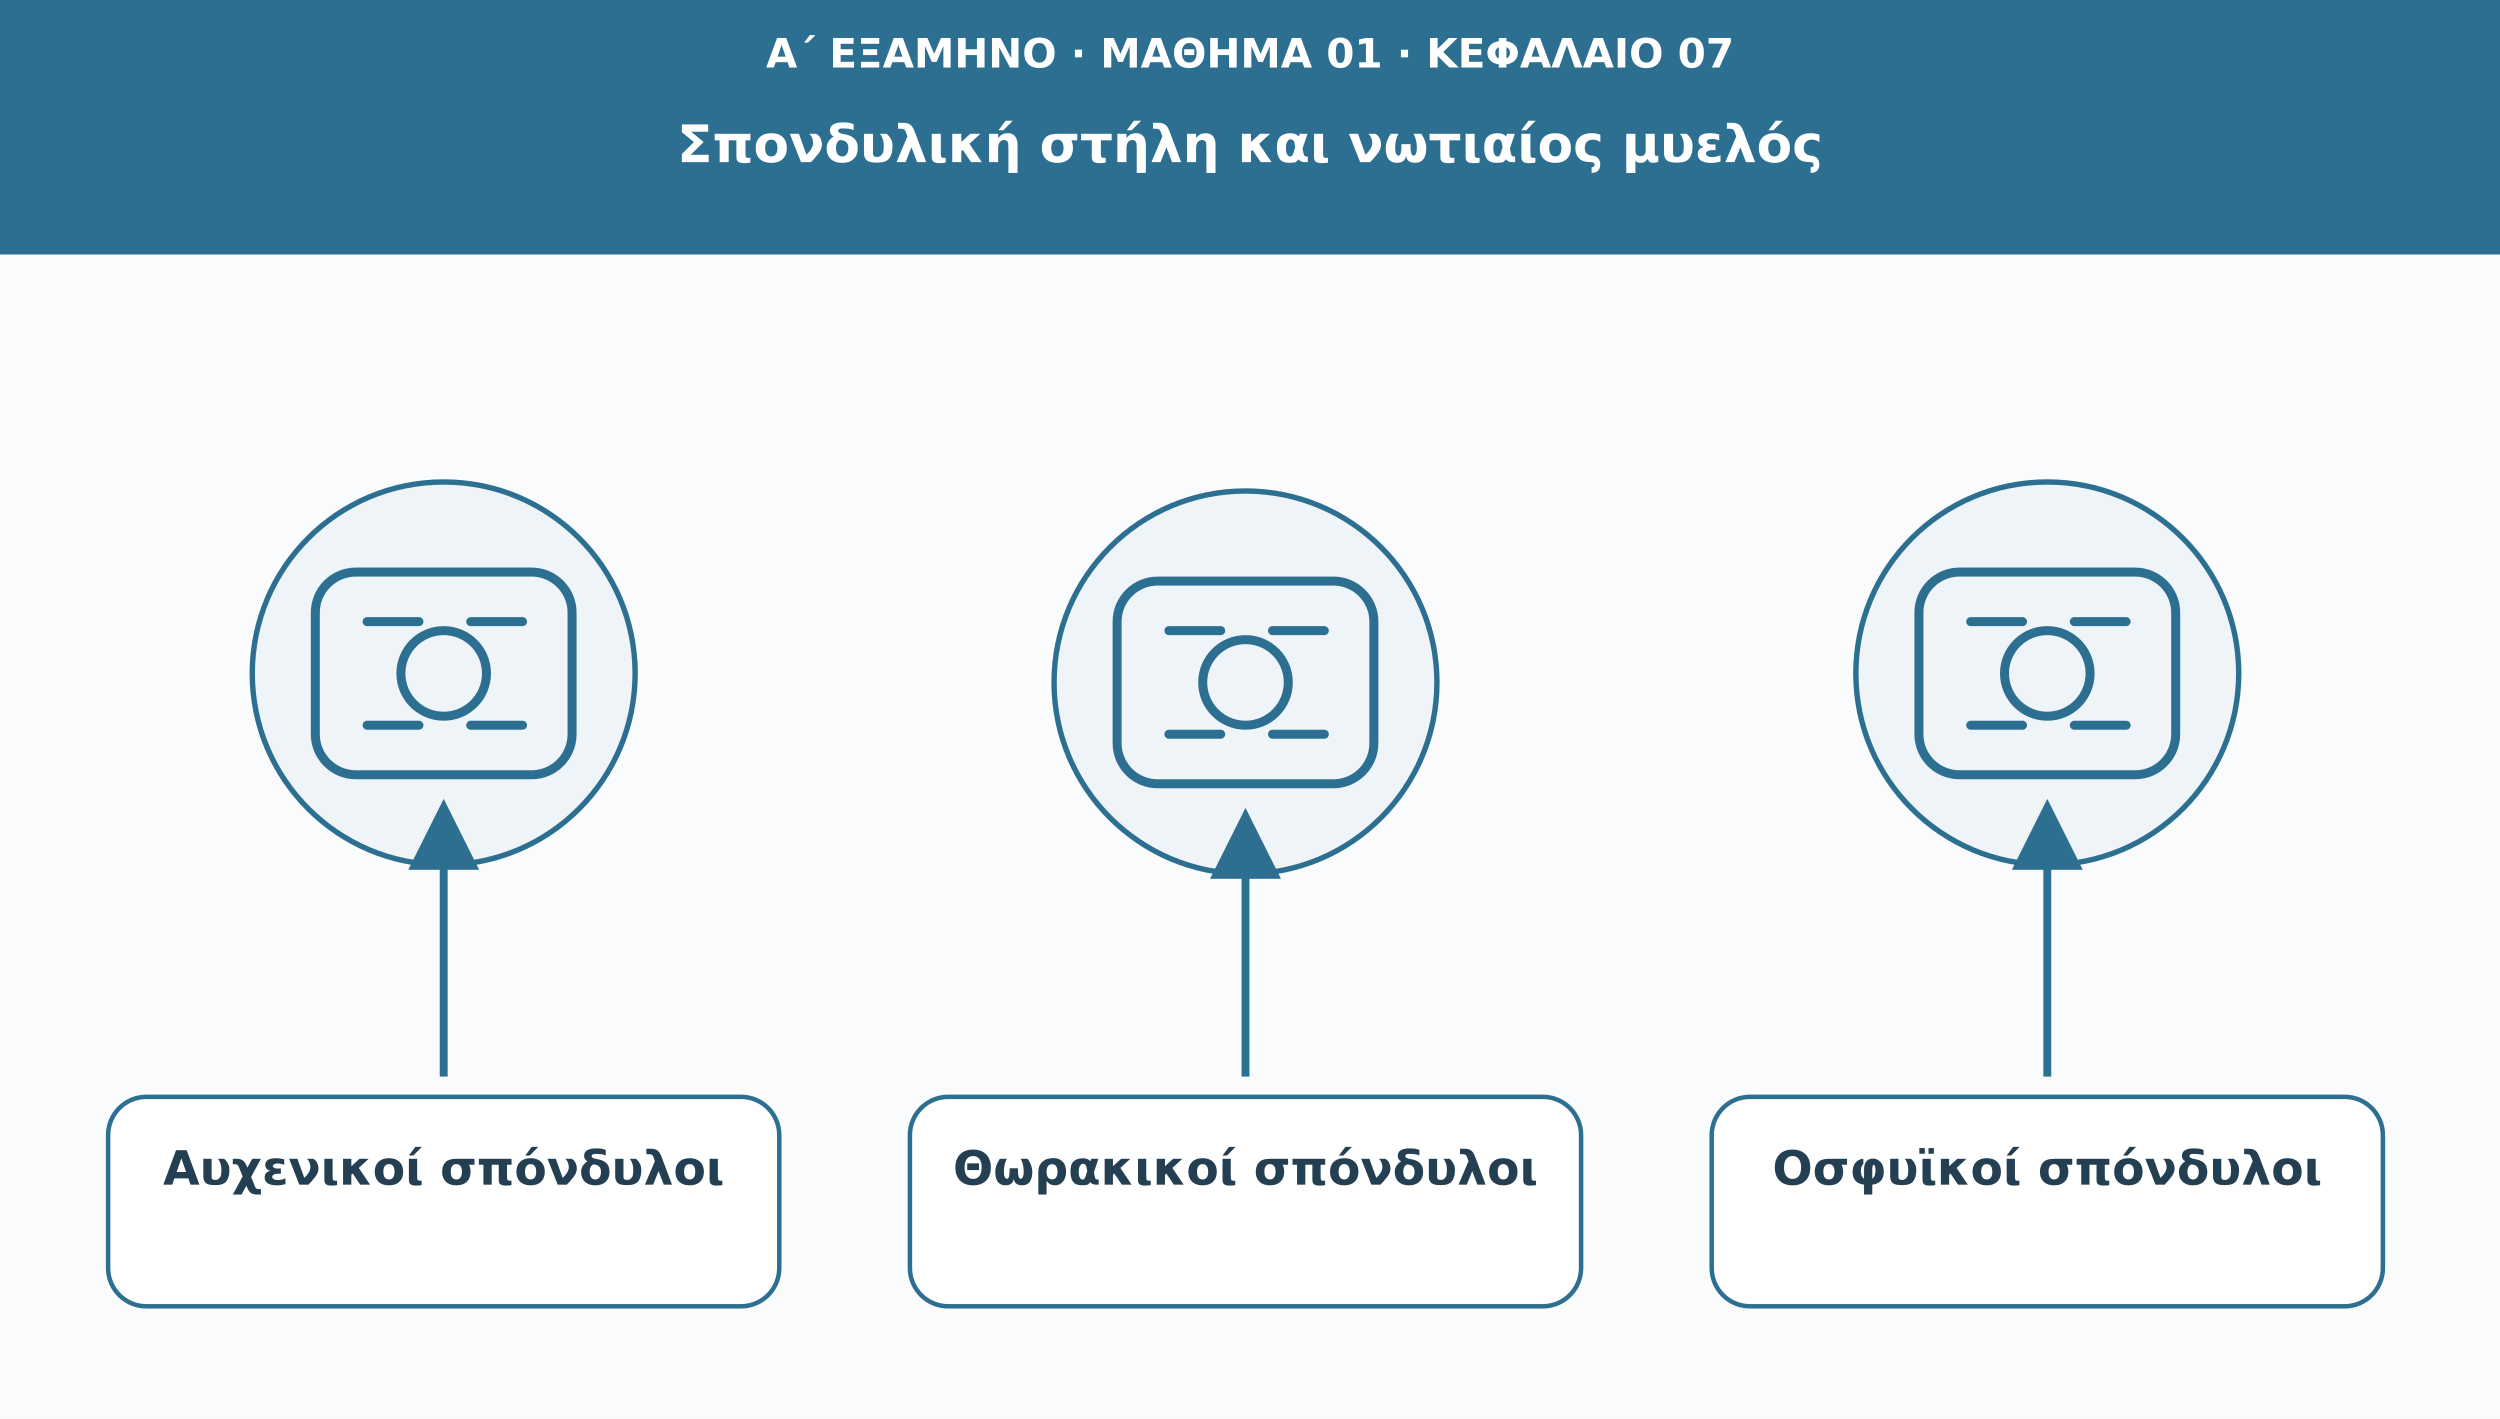
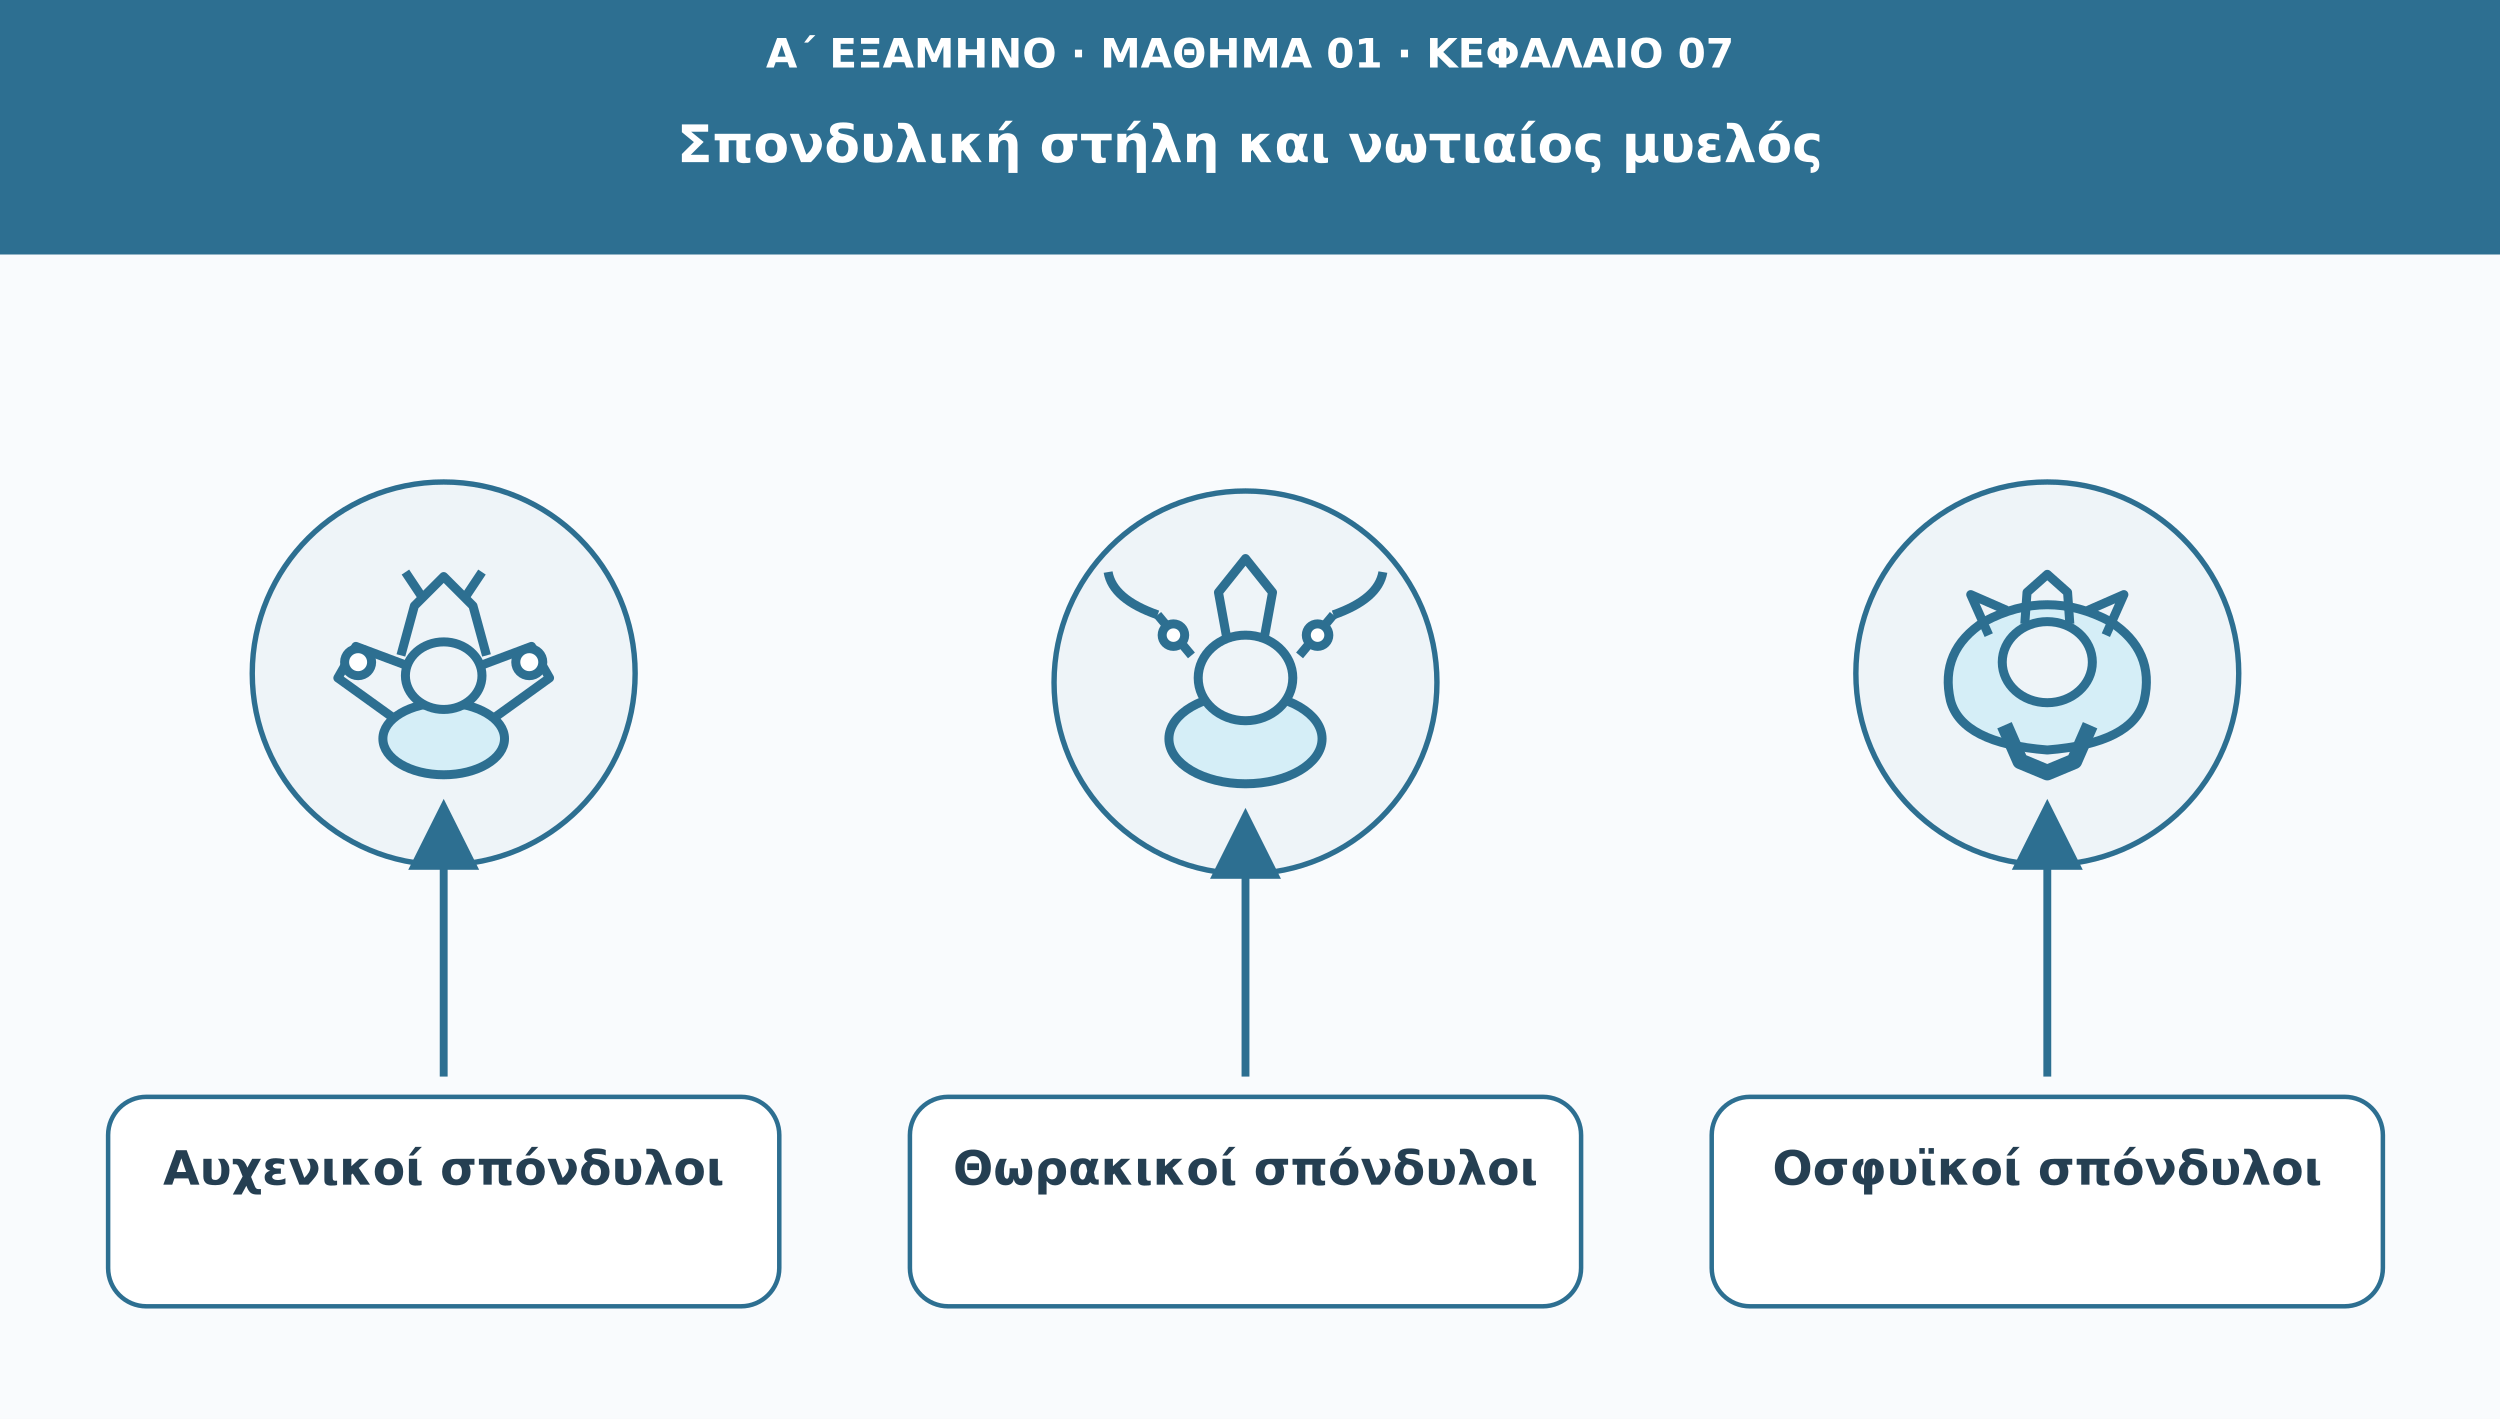
<svg xmlns="http://www.w3.org/2000/svg" viewBox="0 0 1110 630" role="img" aria-labelledby="t d">
  <defs>
    <marker id="arr" viewBox="0 0 10 10" markerWidth="9" markerHeight="9" refX="8" refY="5" orient="auto">
      <path d="M0 0L10 5L0 10Z" fill="#2d6f91" />
    </marker>
  </defs>
  <rect width="1110" height="630" fill="#f9fbfd" />
  <rect width="1110" height="113" fill="#2d6f91" />
  <text x="555" y="30" font-family="DejaVu Sans,Arial,sans-serif" font-size="18" fill="#ffffff" font-weight="690" text-anchor="middle">Α΄ ΕΞΑΜΗΝΟ · ΜΑΘΗΜΑ 01 · ΚΕΦΑΛΑΙΟ 07</text>
  <text x="555" y="72" font-family="DejaVu Sans,Arial,sans-serif" font-size="23" fill="#ffffff" font-weight="720" text-anchor="middle">Σπονδυλική στήλη και νωτιαίος μυελός</text>
  <circle cx="197" cy="299" r="85" fill="#eef4f8" stroke="#2d6f91" stroke-width="2.4" />
-   <g transform="translate(197 299)" fill="none" stroke="#2d6f91" stroke-width="4" stroke-linecap="round" stroke-linejoin="round">
-     <rect x="-57" y="-45" width="114" height="90" rx="18" />
-     <circle r="19" />
-     <path d="M-34-23h23m23 0h23m-69 46h23m23 0h23" />
+   <g transform="translate(197 299)" fill="#d5eef7" stroke="#2d6f91" stroke-width="4" stroke-linejoin="round">
+     <ellipse cx="0" cy="29" rx="27" ry="16" />
+     <path d="M-22 20L-47 2L-39-12L-15-3M22 20L47 2L39-12L15-3M-19-8L-13-30L0-43L13-30L19-8" fill="none" />
+     <ellipse cx="0" cy="1" rx="17" ry="15" fill="#eef4f8" />
+     <circle cx="-38" cy="-5" r="6" fill="#fff" />
+     <circle cx="38" cy="-5" r="6" fill="#fff" />
+     <path d="M-9-33L-17-45M9-33L17-45" fill="none" />
  </g>
  <path d="M197 478L197 361" stroke="#2d6f91" stroke-width="3.5" marker-end="url(#arr)" />
  <rect x="48" y="487" width="298" height="93" rx="17" fill="#ffffff" stroke="#2d6f91" stroke-width="2" />
  <text x="197" y="526" font-family="DejaVu Sans,Arial,sans-serif" font-size="21" fill="#253f52" font-weight="700" text-anchor="middle">Αυχενικοί σπόνδυλοι</text>
  <circle cx="553" cy="303" r="85" fill="#eef4f8" stroke="#2d6f91" stroke-width="2.4" />
-   <g transform="translate(553 303)" fill="none" stroke="#2d6f91" stroke-width="4" stroke-linecap="round" stroke-linejoin="round">
-     <rect x="-57" y="-45" width="114" height="90" rx="18" />
-     <circle r="19" />
-     <path d="M-34-23h23m23 0h23m-69 46h23m23 0h23" />
+   <g transform="translate(553 303)" fill="#d5eef7" stroke="#2d6f91" stroke-width="4" stroke-linejoin="round">
+     <ellipse cx="0" cy="25" rx="34" ry="20" />
+     <ellipse cx="0" cy="-2" rx="21" ry="19" fill="#eef4f8" />
+     <path d="M-24-12L-39-30M24-12L39-30M-8-18L-12-40L0-55L12-40L8-18" fill="none" />
+     <circle cx="-32" cy="-21" r="5" fill="#fff" />
+     <circle cx="32" cy="-21" r="5" fill="#fff" />
+     <path d="M-39-30q-20-7-22-19M39-30q20-7 22-19" fill="none" />
  </g>
  <path d="M553 478L553 365" stroke="#2d6f91" stroke-width="3.5" marker-end="url(#arr)" />
  <rect x="404" y="487" width="298" height="93" rx="17" fill="#ffffff" stroke="#2d6f91" stroke-width="2" />
  <text x="553" y="526" font-family="DejaVu Sans,Arial,sans-serif" font-size="21" fill="#253f52" font-weight="700" text-anchor="middle">Θωρακικοί σπόνδυλοι</text>
  <circle cx="909" cy="299" r="85" fill="#eef4f8" stroke="#2d6f91" stroke-width="2.4" />
-   <g transform="translate(909 299)" fill="none" stroke="#2d6f91" stroke-width="4" stroke-linecap="round" stroke-linejoin="round">
-     <rect x="-57" y="-45" width="114" height="90" rx="18" />
-     <circle r="19" />
-     <path d="M-34-23h23m23 0h23m-69 46h23m23 0h23" />
+   <g transform="translate(909 299)" fill="#d5eef7" stroke="#2d6f91" stroke-width="4" stroke-linejoin="round">
+     <path d="M-43 12Q-48-10-28-23Q0-38 28-23Q48-10 43 12Q38 31 0 34Q-38 31-43 12Z" />
+     <ellipse cx="0" cy="-5" rx="20" ry="18" fill="#eef4f8" />
+     <path d="M-26-17L-34-35L-18-28M26-17L34-35L18-28M-10-22L-9-36L0-44L9-36L10-22" fill="none" />
+     <path d="M-19 23L-12 39L0 44L12 39L19 23" fill="none" stroke-width="7" />
  </g>
  <path d="M909 478L909 361" stroke="#2d6f91" stroke-width="3.5" marker-end="url(#arr)" />
  <rect x="760" y="487" width="298" height="93" rx="17" fill="#ffffff" stroke="#2d6f91" stroke-width="2" />
  <text x="909" y="526" font-family="DejaVu Sans,Arial,sans-serif" font-size="21" fill="#253f52" font-weight="700" text-anchor="middle">Οσφυϊκοί σπόνδυλοι</text>
</svg>
